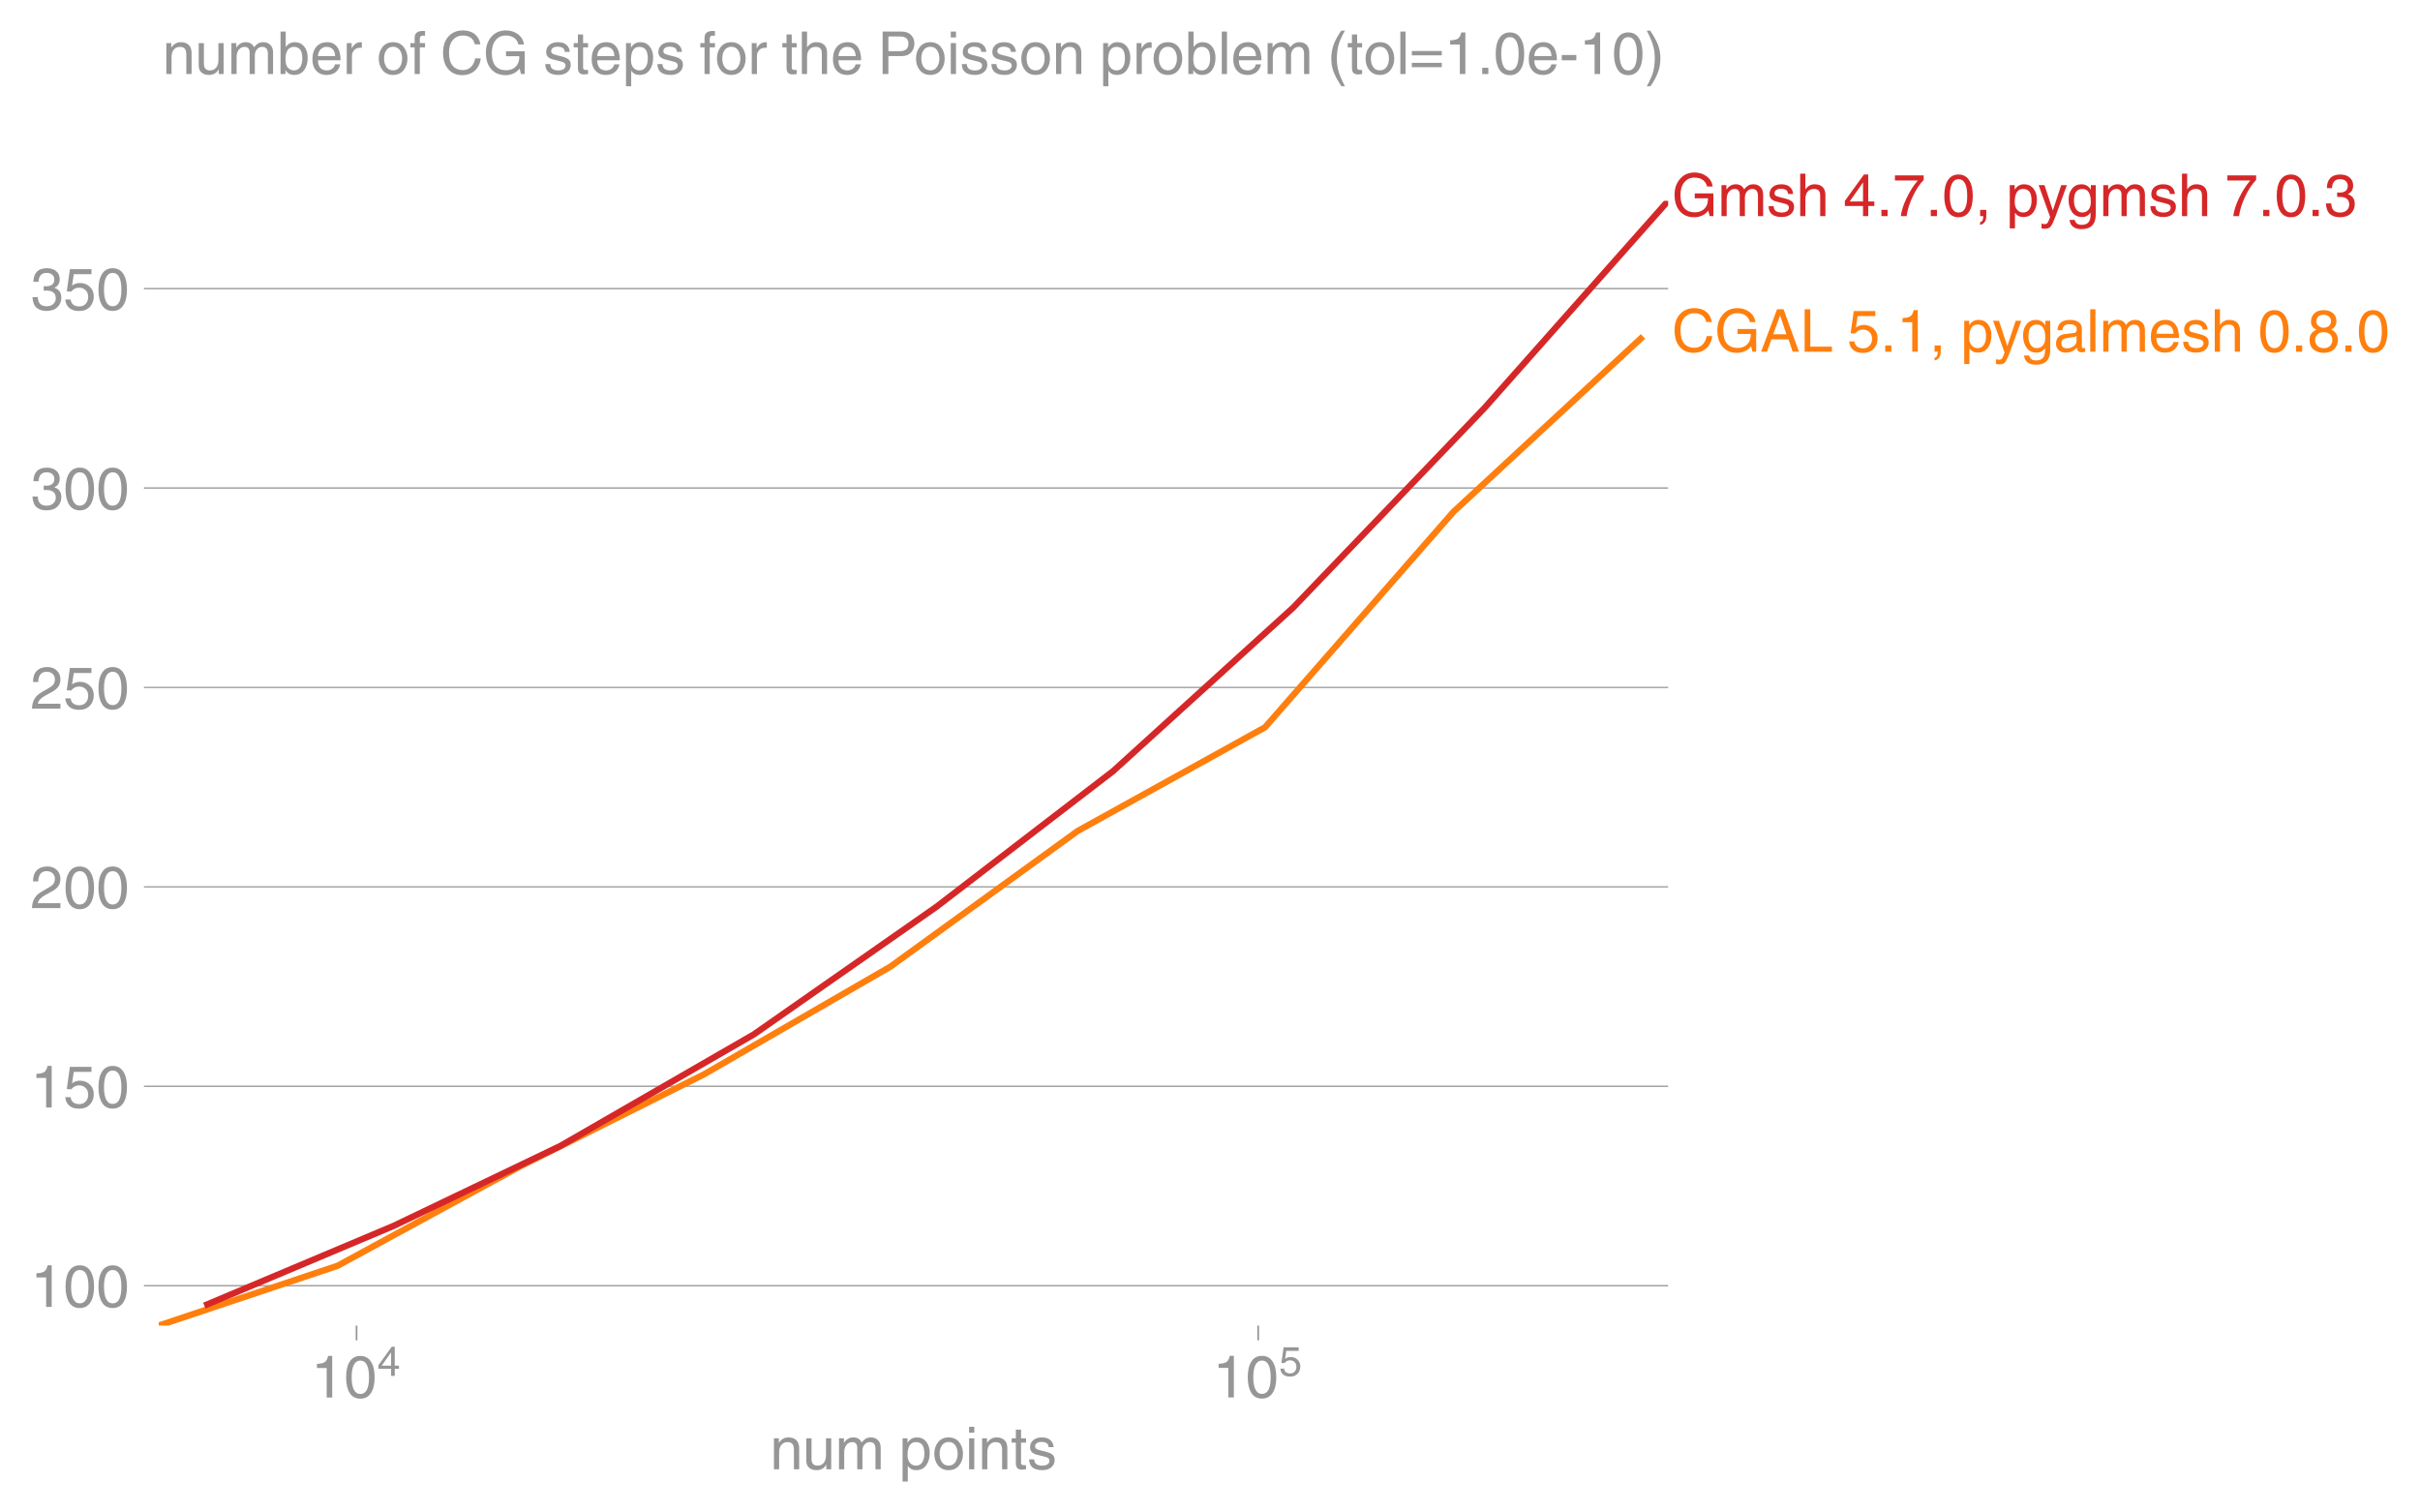
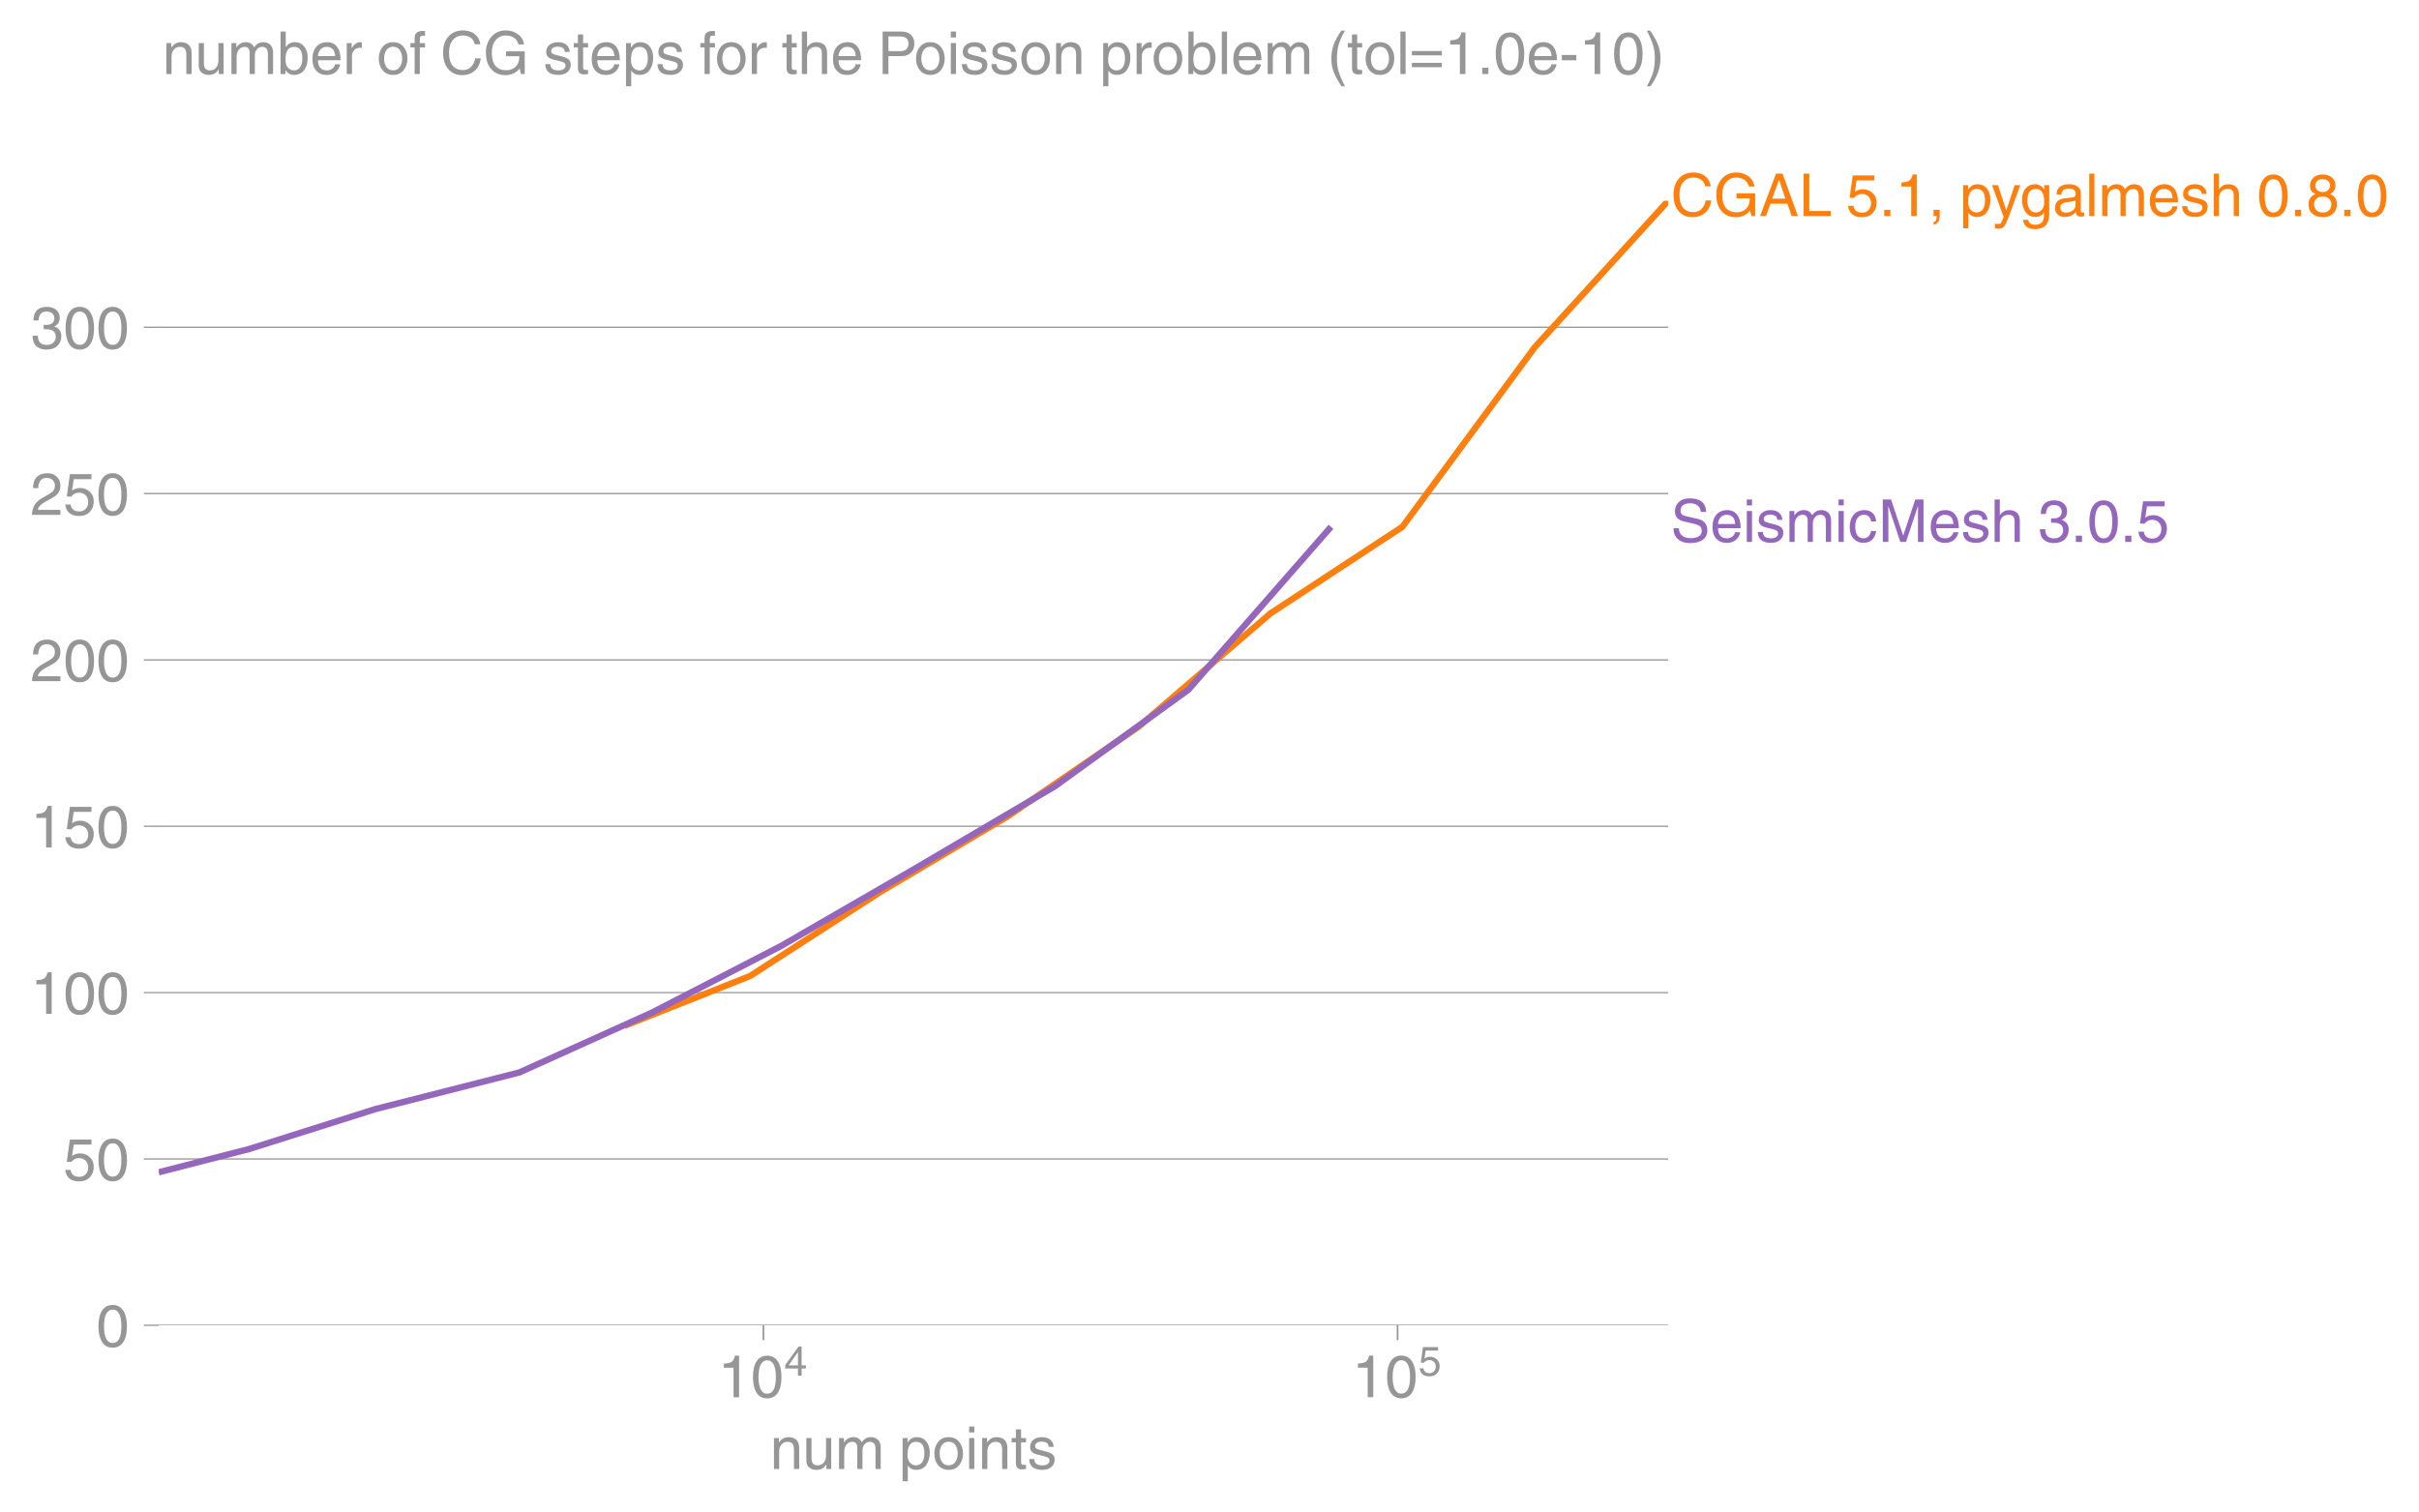
- <svg xmlns="http://www.w3.org/2000/svg" xmlns:xlink="http://www.w3.org/1999/xlink" height="476.965" viewBox="0 0 572.561 357.724" width="763.415">
+ <svg xmlns="http://www.w3.org/2000/svg" xmlns:xlink="http://www.w3.org/1999/xlink" height="476.965" viewBox="0 0 572.304 357.724" width="763.073">
  <defs>
    <style>*{stroke-linecap:butt;stroke-linejoin:round}</style>
  </defs>
  <g id="figure_1">
-     <path d="M0 357.724h572.561V0H0z" fill="none" id="patch_1" />
+     <path d="M0 357.724h572.304V0H0z" fill="none" id="patch_1" />
    <g id="axes_1">
      <path d="M37.556 313.628h357.12V47.516H37.556z" fill="none" id="patch_2" />
      <g id="matplotlib.axis_1">
        <g id="xtick_1">
          <g id="line2d_1">
            <defs>
-               <path d="M0 0v3.5" id="m974571ace3" stroke="#969696" stroke-width=".4" />
-             </defs>
-             <use x="84.359" xlink:href="#m974571ace3" y="313.628" fill="#969696" stroke="#969696" stroke-width=".4" />
-           </g>
-           <g transform="matrix(.14 0 0 -.14 73.579 330.678)" fill="#969696" id="text_1">
+               <path d="M0 0v3.5" id="m102aec0346" stroke="#969696" stroke-width=".4" />
+             </defs>
+             <use x="180.613" xlink:href="#m102aec0346" y="313.628" fill="#969696" stroke="#969696" stroke-width=".4" />
+           </g>
+           <g transform="matrix(.14 0 0 -.14 169.833 330.678)" fill="#969696" id="text_1">
            <defs>
              <path d="M35.89 0h-9.374v49.906H10.109v6.985q8.594.28 12.782 2.75Q27.094 62.109 29 70.313h6.89z" id="HelveticaWorld-Regular-49" />
              <path d="M42.484 34.188q0 14.109-3.734 21.156-3.734 7.062-10.969 7.062-7.078 0-10.89-7.062-3.797-7.047-3.797-21.157 0-13.671 3.75-20.937Q20.609 6 27.78 6q7.235 0 10.969 7 3.734 7.016 3.734 21.188zm9.422 0q0-17.297-6.25-26.704-6.25-9.39-17.875-9.39-12.062 0-18.062 9.734-6 9.75-6 26.36 0 17.03 6.14 26.578 6.157 9.547 17.922 9.547 11.625 0 17.875-9.5t6.25-26.626z" id="HelveticaWorld-Regular-48" />
              <path d="M10.594 24.703h22.61v31.89h-.188zM42 17.093V0h-8.797v17.094H2.484v8.593L34.72 70.314H42v-45.61h10.297v-7.61z" id="HelveticaWorld-Regular-52" />
            </defs>
            <use transform="translate(0 .173)" xlink:href="#HelveticaWorld-Regular-49" />
            <use transform="translate(55.615 .173)" xlink:href="#HelveticaWorld-Regular-48" />
            <use transform="matrix(.7 0 0 .7 112.146 36.781)" xlink:href="#HelveticaWorld-Regular-52" />
          </g>
        </g>
        <g id="xtick_2">
-           <use x="297.684" xlink:href="#m974571ace3" y="313.628" fill="#969696" stroke="#969696" stroke-width=".4" id="line2d_2" />
-           <g transform="matrix(.14 0 0 -.14 286.904 330.678)" fill="#969696" id="text_2">
+           <use x="330.645" xlink:href="#m102aec0346" y="313.628" fill="#969696" stroke="#969696" stroke-width=".4" id="line2d_2" />
+           <g transform="matrix(.14 0 0 -.14 319.865 330.678)" fill="#969696" id="text_2">
            <defs>
              <path d="M14.703 40.922q5.813 4.39 13.625 4.39 9.469 0 16.281-6.296 6.813-6.297 6.813-16.22 0-10.78-6.578-17.796-6.563-7-18.422-7-10.313 0-16.266 5.047Q4.203 8.109 3.22 17.39h9.094q.671-5.672 4.437-8.672 3.766-3 10.453-3 6.485 0 10.64 4.484Q42 14.703 42 21.688q0 7.125-4.36 11.421-4.343 4.297-11.218 4.297-7.813 0-13.047-6.687l-7.563.39 5.266 37.594h36.438v-8.5H17.672z" id="HelveticaWorld-Regular-53" />
            </defs>
            <use transform="translate(0 .3)" xlink:href="#HelveticaWorld-Regular-49" />
            <use transform="translate(55.615 .3)" xlink:href="#HelveticaWorld-Regular-48" />
            <use transform="matrix(.7 0 0 .7 112.146 36.908)" xlink:href="#HelveticaWorld-Regular-53" />
          </g>
        </g>
        <g transform="matrix(.14 0 0 -.14 182.189 347.625)" fill="#969696" id="text_3">
          <defs>
            <path d="M49.219 0h-8.844v32.172q0 7.422-2.594 10.578-2.578 3.156-8.578 3.156-5.906 0-9.875-4.5-3.953-4.484-3.953-12.89V0H6.594v52.297h8.297v-7.375h.203q6.203 8.89 15.812 8.89 8.89 0 13.594-4.718 4.719-4.703 4.719-13.5z" id="HelveticaWorld-Regular-110" />
            <path d="M6.11 52.297h8.78V17.578q0-5.765 2.61-8.625Q20.125 6.11 25 6.11q6.781 0 10.594 4.797 3.812 4.813 3.812 12.578v28.813h8.782V0H39.89v7.625l-.188.188q-4.984-9.329-16.61-9.329-7.515 0-12.25 4.094Q6.11 6.688 6.11 14.703z" id="HelveticaWorld-Regular-117" />
            <path d="M6.594 52.297h8.297v-7.375h.203q5.906 8.89 15.812 8.89 9.813 0 13.922-8.5 3.75 4.594 7.266 6.547 3.515 1.953 8.703 1.953 6.781 0 11.484-4.453Q77 44.922 77 36.187V0h-8.781v33.797q0 6.094-2.297 9.094-2.297 3.015-7.422 3.015-5.172 0-8.75-4.203-3.563-4.203-3.563-9.812V0h-8.78v36.188q0 4.53-2.11 7.124-2.094 2.594-6.094 2.594-6.297 0-10.062-4.687-3.766-4.688-3.766-12.703V0H6.594z" id="HelveticaWorld-Regular-109" />
            <path d="M14.984 23.688q0-8.407 4.094-13 4.11-4.579 10.219-4.579 6.687 0 10.39 5.438 3.72 5.453 3.72 14.765 0 10.22-3.563 14.907-3.563 4.687-10.735 4.687-6.984 0-10.562-5.5-3.563-5.5-3.563-16.718zm-8.39 28.609h8.297v-7.375h.203q5.61 8.89 15.625 8.89 10.11 0 15.937-7.359 5.828-7.344 5.828-18.766 0-12.796-5.953-21Q40.578-1.515 29.5-1.515q-9.094 0-13.922 7.032h-.203v-26.22H6.594z" id="HelveticaWorld-Regular-112" />
            <path d="M12.703 26.219q0-8.735 3.953-14.375 3.953-5.64 11.219-5.64 7.531 0 11.438 5.905 3.906 5.907 3.906 14.11 0 8.297-3.907 14.078-3.906 5.797-11.437 5.797-6.969 0-11.078-5.453-4.094-5.438-4.094-14.422zm-8.984 0q0 11.672 6.484 19.625 6.5 7.968 17.672 7.968 11.438 0 17.875-8.062 6.453-8.047 6.453-19.531 0-11.516-6.406-19.625-6.39-8.11-17.922-8.11-11.078 0-17.625 7.86-6.531 7.86-6.531 19.875z" id="HelveticaWorld-Regular-111" />
            <path d="M6.594 61.813v9.968h8.781v-9.969zM15.375 0H6.594v52.297h8.781z" id="HelveticaWorld-Regular-105" />
            <path d="M17.188 45.016V10.984q0-2 1.093-3.046 1.11-1.047 3.938-1.047h3.375V0Q20.797-.688 19-.688q-5.516 0-8.063 2.641-2.53 2.64-2.53 8.547v34.516H1.311v7.28h7.094v14.595h8.781V52.297h8.407v-7.281z" id="HelveticaWorld-Regular-116" />
            <path d="M36.078 37.406q-.187 4.688-3.344 6.735-3.14 2.047-9.047 2.047-4.296 0-7.359-1.907-3.047-1.89-3.047-5.468 0-2.829 1.797-4.172 1.813-1.344 7.828-2.86l8.688-2.187q7.906-2 11.297-5.11 3.406-3.093 3.406-8.656 0-7.719-5.64-12.531-5.641-4.813-15.063-4.813-11 0-16.64 4.563-5.626 4.578-5.735 13.75h8.5q.203-5.422 3.594-8.063 3.39-2.625 10.171-2.625 5.516 0 8.766 2.188 3.25 2.203 3.25 6.11 0 2.78-2.11 4.437-2.093 1.672-8.296 3.078l-10.203 2.5q-6.203 1.562-9.157 4.656-2.953 3.094-2.953 8.031 0 7.72 5.516 12.203 5.531 4.5 14.406 4.5 9.485 0 14.531-4.624 5.047-4.61 5.344-11.782z" id="HelveticaWorld-Regular-115" />
          </defs>
          <use xlink:href="#HelveticaWorld-Regular-110" />
          <use x="55.176" xlink:href="#HelveticaWorld-Regular-117" />
          <use x="109.961" xlink:href="#HelveticaWorld-Regular-109" />
          <use x="192.969" xlink:href="#HelveticaWorld-Regular-32" />
          <use x="217.383" xlink:href="#HelveticaWorld-Regular-112" />
          <use x="273.877" xlink:href="#HelveticaWorld-Regular-111" />
          <use x="329.785" xlink:href="#HelveticaWorld-Regular-105" />
          <use x="351.807" xlink:href="#HelveticaWorld-Regular-110" />
          <use x="406.982" xlink:href="#HelveticaWorld-Regular-116" />
          <use x="434.668" xlink:href="#HelveticaWorld-Regular-115" />
        </g>
      </g>
      <g id="matplotlib.axis_2">
        <g id="ytick_1">
-           <path clip-path="url(#p623b6dd07e)" d="M37.556 304.192h357.12" fill="none" stroke="#969696" stroke-linecap="square" stroke-width=".3" id="line2d_3" />
+           <path clip-path="url(#pb689a556af)" d="M37.556 313.628h357.12" fill="none" stroke="#969696" stroke-linecap="square" stroke-width=".3" id="line2d_3" />
          <g id="line2d_4">
            <defs>
-               <path d="M0 0h-3.5" id="m7db31a90c6" stroke="#969696" stroke-width=".3" />
-             </defs>
-             <use x="37.556" xlink:href="#m7db31a90c6" y="304.192" fill="#969696" stroke="#969696" stroke-width=".3" />
-           </g>
-           <g transform="matrix(.14 0 0 -.14 7.2 309.216)" fill="#969696" id="text_4">
+               <path d="M0 0h-3.5" id="mfa3cf36400" stroke="#969696" stroke-width=".3" />
+             </defs>
+             <use x="37.556" xlink:href="#mfa3cf36400" y="313.628" fill="#969696" stroke="#969696" stroke-width=".3" />
+           </g>
+           <use xlink:href="#HelveticaWorld-Regular-48" transform="matrix(.14 0 0 -.14 22.77 318.653)" fill="#969696" id="text_4" />
+         </g>
+         <g id="ytick_2">
+           <path clip-path="url(#pb689a556af)" d="M37.556 274.263h357.12" fill="none" stroke="#969696" stroke-linecap="square" stroke-width=".3" id="line2d_5" />
+           <use x="37.556" xlink:href="#mfa3cf36400" y="274.263" fill="#969696" stroke="#969696" stroke-width=".3" id="line2d_6" />
+           <g transform="matrix(.14 0 0 -.14 14.985 279.287)" fill="#969696" id="text_5">
+             <use xlink:href="#HelveticaWorld-Regular-53" />
+             <use x="55.615" xlink:href="#HelveticaWorld-Regular-48" />
+           </g>
+         </g>
+         <g id="ytick_3">
+           <path clip-path="url(#pb689a556af)" d="M37.556 234.897h357.12" fill="none" stroke="#969696" stroke-linecap="square" stroke-width=".3" id="line2d_7" />
+           <use x="37.556" xlink:href="#mfa3cf36400" y="234.897" fill="#969696" stroke="#969696" stroke-width=".3" id="line2d_8" />
+           <g transform="matrix(.14 0 0 -.14 7.2 239.922)" fill="#969696" id="text_6">
            <use xlink:href="#HelveticaWorld-Regular-49" />
            <use x="55.615" xlink:href="#HelveticaWorld-Regular-48" />
            <use x="111.23" xlink:href="#HelveticaWorld-Regular-48" />
          </g>
        </g>
-         <g id="ytick_2">
-           <path clip-path="url(#p623b6dd07e)" d="M37.556 257.009h357.12" fill="none" stroke="#969696" stroke-linecap="square" stroke-width=".3" id="line2d_5" />
-           <use x="37.556" xlink:href="#m7db31a90c6" y="257.009" fill="#969696" stroke="#969696" stroke-width=".3" id="line2d_6" />
-           <g transform="matrix(.14 0 0 -.14 7.2 262.033)" fill="#969696" id="text_5">
+         <g id="ytick_4">
+           <path clip-path="url(#pb689a556af)" d="M37.556 195.531h357.12" fill="none" stroke="#969696" stroke-linecap="square" stroke-width=".3" id="line2d_9" />
+           <use x="37.556" xlink:href="#mfa3cf36400" y="195.531" fill="#969696" stroke="#969696" stroke-width=".3" id="line2d_10" />
+           <g transform="matrix(.14 0 0 -.14 7.2 200.556)" fill="#969696" id="text_7">
            <use xlink:href="#HelveticaWorld-Regular-49" />
            <use x="55.615" xlink:href="#HelveticaWorld-Regular-53" />
            <use x="111.23" xlink:href="#HelveticaWorld-Regular-48" />
          </g>
        </g>
-         <g id="ytick_3">
-           <path clip-path="url(#p623b6dd07e)" d="M37.556 209.826h357.12" fill="none" stroke="#969696" stroke-linecap="square" stroke-width=".3" id="line2d_7" />
-           <use x="37.556" xlink:href="#m7db31a90c6" y="209.826" fill="#969696" stroke="#969696" stroke-width=".3" id="line2d_8" />
-           <g transform="matrix(.14 0 0 -.14 7.2 214.85)" fill="#969696" id="text_6">
+         <g id="ytick_5">
+           <path clip-path="url(#pb689a556af)" d="M37.556 156.166h357.12" fill="none" stroke="#969696" stroke-linecap="square" stroke-width=".3" id="line2d_11" />
+           <use x="37.556" xlink:href="#mfa3cf36400" y="156.166" fill="#969696" stroke="#969696" stroke-width=".3" id="line2d_12" />
+           <g transform="matrix(.14 0 0 -.14 7.2 161.19)" fill="#969696" id="text_8">
            <defs>
              <path d="M4.39 45.125q0 12.39 6.391 18.781 6.406 6.407 17.938 6.407 9.656 0 15.812-5.86 6.157-5.86 6.157-15.14 0-7.22-3.547-12.188-3.532-4.953-10.422-8.703l-12.11-6.64Q13.922 15.921 12.5 8.296h38.188V0H2.593q.39 9.906 4.297 16.5 3.906 6.594 12.203 11.375l12.593 7.328q5.032 2.89 7.329 5.984 2.297 3.094 2.297 8.516 0 5.375-3.766 9.031-3.75 3.672-10.156 3.672-7.078 0-10.594-4.672-3.516-4.656-3.61-12.609z" id="HelveticaWorld-Regular-50" />
            </defs>
            <use xlink:href="#HelveticaWorld-Regular-50" />
            <use x="55.615" xlink:href="#HelveticaWorld-Regular-48" />
            <use x="111.23" xlink:href="#HelveticaWorld-Regular-48" />
          </g>
        </g>
-         <g id="ytick_4">
-           <path clip-path="url(#p623b6dd07e)" d="M37.556 162.643h357.12" fill="none" stroke="#969696" stroke-linecap="square" stroke-width=".3" id="line2d_9" />
-           <use x="37.556" xlink:href="#m7db31a90c6" y="162.643" fill="#969696" stroke="#969696" stroke-width=".3" id="line2d_10" />
-           <g transform="matrix(.14 0 0 -.14 7.2 167.667)" fill="#969696" id="text_7">
+         <g id="ytick_6">
+           <path clip-path="url(#pb689a556af)" d="M37.556 116.8h357.12" fill="none" stroke="#969696" stroke-linecap="square" stroke-width=".3" id="line2d_13" />
+           <use x="37.556" xlink:href="#mfa3cf36400" y="116.8" fill="#969696" stroke="#969696" stroke-width=".3" id="line2d_14" />
+           <g transform="matrix(.14 0 0 -.14 7.2 121.825)" fill="#969696" id="text_9">
            <use xlink:href="#HelveticaWorld-Regular-50" />
            <use x="55.615" xlink:href="#HelveticaWorld-Regular-53" />
            <use x="111.23" xlink:href="#HelveticaWorld-Regular-48" />
          </g>
        </g>
-         <g id="ytick_5">
-           <path clip-path="url(#p623b6dd07e)" d="M37.556 115.46h357.12" fill="none" stroke="#969696" stroke-linecap="square" stroke-width=".3" id="line2d_11" />
-           <use x="37.556" xlink:href="#m7db31a90c6" y="115.46" fill="#969696" stroke="#969696" stroke-width=".3" id="line2d_12" />
-           <g transform="matrix(.14 0 0 -.14 7.2 120.484)" fill="#969696" id="text_8">
+         <g id="ytick_7">
+           <path clip-path="url(#pb689a556af)" d="M37.556 77.434h357.12" fill="none" stroke="#969696" stroke-linecap="square" stroke-width=".3" id="line2d_15" />
+           <use x="37.556" xlink:href="#mfa3cf36400" y="77.434" fill="#969696" stroke="#969696" stroke-width=".3" id="line2d_16" />
+           <g transform="matrix(.14 0 0 -.14 7.2 82.459)" fill="#969696" id="text_10">
            <defs>
              <path d="M22.406 39.984q2.203-.187 4.594-.187 6.203 0 9.781 2.86 3.594 2.859 3.594 8.656 0 4.687-3.344 7.89-3.343 3.203-9.64 3.203-6.985 0-10.235-4.11-3.234-4.093-3.437-10.983h-8.64q0 10.984 5.765 16.984 5.765 6.016 16.937 6.016 9.922 0 15.828-5.11 5.907-5.094 5.907-13.39 0-10.704-9.032-14.5v-.204q11.72-4 11.72-16.406 0-9.906-6.595-16.265-6.593-6.344-18.703-6.344-9.906 0-16.312 5.203Q4.204 8.5 3.422 21.484H12.5q.203-8.109 4-11.797Q20.313 6 27.484 6q6.938 0 11.141 3.86 4.203 3.859 4.203 9.718 0 6.406-4.016 9.672-4 3.266-12.39 3.266-2 0-4.016-.094z" id="HelveticaWorld-Regular-51" />
            </defs>
            <use xlink:href="#HelveticaWorld-Regular-51" />
            <use x="55.615" xlink:href="#HelveticaWorld-Regular-48" />
            <use x="111.23" xlink:href="#HelveticaWorld-Regular-48" />
          </g>
        </g>
-         <g id="ytick_6">
-           <path clip-path="url(#p623b6dd07e)" d="M37.556 68.277h357.12" fill="none" stroke="#969696" stroke-linecap="square" stroke-width=".3" id="line2d_13" />
-           <use x="37.556" xlink:href="#m7db31a90c6" y="68.277" fill="#969696" stroke="#969696" stroke-width=".3" id="line2d_14" />
-           <g transform="matrix(.14 0 0 -.14 7.2 73.301)" fill="#969696" id="text_9">
-             <use xlink:href="#HelveticaWorld-Regular-51" />
-             <use x="55.615" xlink:href="#HelveticaWorld-Regular-53" />
-             <use x="111.23" xlink:href="#HelveticaWorld-Regular-48" />
-           </g>
-         </g>
-       </g>
-       <path clip-path="url(#p623b6dd07e)" d="M37.556 313.628l42.333-14.155 43.335-23.591 43.356-21.704 44.1-25.48 44.284-32.084L299.3 172.08l44.557-50.957 44.87-41.521" fill="none" stroke="#ff7f0e" stroke-linecap="square" stroke-width="1.5" id="line2d_15" />
-       <path clip-path="url(#p623b6dd07e)" d="M48.342 308.91l44.796-18.873 39.384-18.873 45.827-26.423 43.214-30.197 41.776-32.084 42.605-38.69 45.222-47.183 43.51-49.07" fill="none" stroke="#d62728" stroke-linecap="square" stroke-width="1.5" id="line2d_16" />
-       <g transform="matrix(.14 0 0 -.14 395.578 83.218)" fill="#ff7f0e" id="text_10">
+       </g>
+       <path clip-path="url(#pb689a556af)" d="M147.696 242.77l29.773-11.81 30.477-19.683 30.493-18.108 31.016-21.257 31.144-26.769 31.182-20.47 31.337-42.515 31.558-34.642" fill="none" stroke="#ff7f0e" stroke-linecap="square" stroke-width="1.5" id="line2d_17" />
+       <path clip-path="url(#pb689a556af)" d="M37.556 277.412l21.412-5.511 29.867-9.448 34.031-8.66 31.389-14.172 30.51-15.747 31.328-18.108 33.46-19.683 31.567-22.832 33.774-38.578" fill="none" stroke="#9467bd" stroke-linecap="square" stroke-width="1.5" id="line2d_18" />
+       <g transform="matrix(.14 0 0 -.14 395.322 51.133)" fill="#ff7f0e" id="text_11">
        <defs>
          <path d="M58.016 50.203q-1.625 7.313-6.782 11.094-5.14 3.797-13.343 3.797-10.594 0-17.047-7.703-6.438-7.688-6.438-20.766 0-15.14 6.094-22.547 6.11-7.39 17.688-7.39 7.609 0 13.093 5.046 5.5 5.063 7.407 14.688h9.421Q66.22 12.594 57.625 5.344t-20.906-7.25q-14.703 0-23.516 10.11Q4.391 18.311 4.391 36.28q0 17.328 9.203 27.36 9.203 10.047 24.297 10.047 12.5 0 20.265-6.454 7.766-6.437 9.235-17.03z" id="HelveticaWorld-Regular-67" />
          <path d="M38.484 38.375h31.532V0h-6.297l-2.344 9.281Q56.781 3.421 50.578.75q-6.187-2.656-12.875-2.656-10.797 0-18.047 4.703-7.25 4.719-11.265 13.015-4 8.313-4 20.72 0 15.468 9.203 26.312 9.203 10.843 24.781 10.843 11.625 0 20.313-6.5Q67.39 60.688 68.796 50h-9.375q-1.703 7.078-7.219 11.078-5.516 4.016-14.312 4.016-10.594 0-17.047-7.985-6.438-7.984-6.438-21.125 0-15.28 6.39-22.437Q27.204 6.39 38.282 6.39q7.235 0 12.235 2.859 5 2.86 7.687 7.766 2.688 4.906 2.688 13.062H38.484z" id="HelveticaWorld-Regular-71" />
          <path d="M44 29.5L33.406 61.078h-.203L21.687 29.5zm-25.297-8.594L11.188 0h-9.97l27 71.781h10.985L65.187 0H54.594l-7.078 20.906z" id="HelveticaWorld-Regular-65" />
          <path d="M17.672 8.594h36.531V0H8.11v71.781h9.563z" id="HelveticaWorld-Regular-76" />
          <path d="M19.094 0H8.687v10.594h10.407z" id="HelveticaWorld-Regular-46" />
          <path d="M8.688 10.594h10.406V.78q0-7.422-3.078-11.172-3.078-3.765-7.328-4.312v4.594Q14.015-9.422 14.015 0H8.687z" id="HelveticaWorld-Regular-44" />
          <path d="M39.016 52.297h9.562L29.891.984q-.5-1.375-.985-2.593-4.25-11.329-7.328-15.547-3.078-4.235-9.953-4.235-3.61 0-5.906.782v8.015q2.484-.89 5.468-.89 3.22 0 4.704 2.03 1.5 2.032 4.421 9.938L.875 52.297h9.922L24.812 9.719H25z" id="HelveticaWorld-Regular-121" />
          <path d="M12.984 26.313q0-9.61 3.813-14.907Q20.609 6.11 27.094 6.11q6.312 0 10.312 4.579 4 4.593 4 13 0 11.03-3.5 16.625-3.484 5.593-10.61 5.593-7.171 0-10.75-4.765-3.562-4.766-3.562-14.828zM49.812 2.983q0-12.609-6.062-18.797-6.047-6.203-18.266-6.203-8.78 0-13.984 4.047Q6.297-13.922 5.516-6.39h8.796q.672-3.812 3.532-6.062 2.86-2.25 8.281-2.25 7.375 0 11.125 3.969 3.766 3.953 3.766 12.828v3.719h-.188q-4.937-7.329-13.922-7.329-11.187 0-17.093 8.25-5.907 8.25-5.907 20.953 0 11.625 5.953 18.875 5.97 7.25 15.829 7.25 9.906 0 15.625-8.89h.187v7.375h8.313z" id="HelveticaWorld-Regular-103" />
          <path d="M38.375 26.703q-.969-1.015-3.828-1.656-2.86-.625-10.672-1.656-5.766-.688-8.469-2.844-2.703-2.14-2.703-5.656 0-4.297 2.281-6.688 2.297-2.39 7.329-2.39 6.296 0 11.171 3.578 4.891 3.593 4.891 8.718zM6.203 36.375q.297 8.844 5.734 13.14 5.454 4.297 15.844 4.297 8.297 0 13.907-3.765 5.624-3.75 5.624-10.844V9.078Q47.313 6 50.094 6q1.125 0 2.89.39V0Q50.594-.984 48-.984q-4.5 0-6.703 1.921-2.188 1.938-2.281 6.047-7.516-8.5-18.891-8.5-7.422 0-11.922 4.204Q3.72 6.89 3.72 13.624q0 6.89 3.906 11.125Q11.531 29 19 29.89l15.516 1.891q4.203.64 4.203 6.203 0 4.11-3.047 6.297-3.047 2.203-9.25 2.203-5.516 0-8.485-2.437-2.953-2.438-3.53-7.672z" id="HelveticaWorld-Regular-97" />
          <path d="M15.375 0H6.594v71.781h8.781z" id="HelveticaWorld-Regular-108" />
          <path d="M42.484 30.328q-.687 8.485-4.5 12.031-3.797 3.547-10.109 3.547-6.39 0-10.328-4.5-3.922-4.484-4.172-11.078zm8.391-13.922q-1.453-8.11-7.953-13.422-5.719-4.5-15.047-4.593-10.984.093-17.438 7.203Q4 12.704 4 24.704q0 13.78 6.64 21.437 6.641 7.672 18.47 7.672 10.593 0 16.546-7.922 5.953-7.907 5.953-22.594H13.375q0-8.203 3.813-12.703Q21 6.109 28.608 6.109q5.375 0 9.235 3.235 3.86 3.25 4.25 7.062z" id="HelveticaWorld-Regular-101" />
          <path d="M49.219 0h-8.844v34.188q0 6.296-2.438 9-2.437 2.718-7.953 2.718-6.797 0-10.703-4.406-3.906-4.39-3.906-12.984V0H6.594v71.781h8.781V45.312h.203q6 8.5 15.328 8.5 8.594 0 13.453-4.5 4.86-4.484 4.86-13.718z" id="HelveticaWorld-Regular-104" />
          <path d="M27.594 40.578q5.422 0 8.953 3.094 3.547 3.11 3.547 8.234 0 4.594-3.407 7.547-3.39 2.953-9.687 2.953-5.61 0-8.672-3.11-3.047-3.093-3.047-7.874 0-5.125 3.813-7.984 3.812-2.86 8.5-2.86zm.093-7.562q-6.78 0-10.64-3.766-3.86-3.766-3.86-9.234 0-6.297 3.907-10.157Q21 6 28.219 6q6.406 0 10.234 3.86 3.828 3.859 3.828 10.265 0 5.469-3.828 9.172-3.828 3.719-10.766 3.719zM49.22 52.203q0-10.594-9.032-14.797 6.204-2.781 8.86-7.36 2.656-4.562 2.656-9.733 0-10.016-6.453-16.125-6.438-6.094-17.375-6.094-9.563 0-16.813 5.25-7.25 5.25-7.25 17.062 0 11.922 11.907 16.907-9.516 3.796-9.516 13.671 0 8.297 5.64 13.813 5.641 5.516 15.641 5.516 10.016 0 15.875-5.204 5.86-5.203 5.86-12.906z" id="HelveticaWorld-Regular-56" />
        </defs>
        <use xlink:href="#HelveticaWorld-Regular-67" />
        <use x="72.314" xlink:href="#HelveticaWorld-Regular-71" />
        <use x="149.414" xlink:href="#HelveticaWorld-Regular-65" />
        <use x="216.113" xlink:href="#HelveticaWorld-Regular-76" />
        <use x="271.729" xlink:href="#HelveticaWorld-Regular-32" />
        <use x="296.143" xlink:href="#HelveticaWorld-Regular-53" />
        <use x="351.758" xlink:href="#HelveticaWorld-Regular-46" />
        <use x="379.541" xlink:href="#HelveticaWorld-Regular-49" />
        <use x="435.156" xlink:href="#HelveticaWorld-Regular-44" />
        <use x="462.939" xlink:href="#HelveticaWorld-Regular-32" />
        <use x="487.354" xlink:href="#HelveticaWorld-Regular-112" />
        <use x="541.848" xlink:href="#HelveticaWorld-Regular-121" />
        <use x="589.457" xlink:href="#HelveticaWorld-Regular-103" />
        <use x="645.365" xlink:href="#HelveticaWorld-Regular-97" />
        <use x="700.297" xlink:href="#HelveticaWorld-Regular-108" />
        <use x="722.318" xlink:href="#HelveticaWorld-Regular-109" />
        <use x="805.326" xlink:href="#HelveticaWorld-Regular-101" />
        <use x="860.746" xlink:href="#HelveticaWorld-Regular-115" />
        <use x="910.746" xlink:href="#HelveticaWorld-Regular-104" />
        <use x="965.922" xlink:href="#HelveticaWorld-Regular-32" />
        <use x="990.336" xlink:href="#HelveticaWorld-Regular-48" />
        <use x="1045.951" xlink:href="#HelveticaWorld-Regular-46" />
        <use x="1073.734" xlink:href="#HelveticaWorld-Regular-56" />
        <use x="1129.35" xlink:href="#HelveticaWorld-Regular-46" />
        <use x="1157.133" xlink:href="#HelveticaWorld-Regular-48" />
      </g>
-       <g transform="matrix(.14 0 0 -.14 395.578 51.133)" fill="#d62728" id="text_11">
+       <g transform="matrix(.14 0 0 -.14 395.322 128.248)" fill="#9467bd" id="text_12">
        <defs>
-           <path d="M3.719 68.797h48.578v-7.719Q42.28 50.875 33.984 33.484 25.687 16.11 23.391 0h-9.672q1.469 13.281 9.719 30.531 8.25 17.266 18.953 29.672H3.719z" id="HelveticaWorld-Regular-55" />
+           <path d="M50.39 50.781q-.296 6.844-5.109 10.719-4.797 3.875-12.656 3.875-7.922 0-12.172-3.25-4.234-3.234-4.234-9.344 0-3.265 1.843-5.61 1.86-2.343 6.641-3.468l20.516-4.687q8.297-1.813 12.297-6.875 4.015-5.047 4.015-12.313 0-10.64-7.812-16.187-7.813-5.547-20.313-5.547-9.531 0-15.031 2.437-5.484 2.453-9.734 7.766-4.25 5.328-4.25 14.89h9.093q0-8 5.313-12.406 5.328-4.39 14.5-4.39 8.89 0 13.844 3.156 4.953 3.156 4.953 8.953 0 5.281-2.953 7.89Q46.188 29 37.594 31l-15.469 3.625q-7.719 1.75-11.531 6.125Q6.78 45.125 6.78 51.516q0 9.672 6.516 15.922 6.531 6.25 18.203 6.25 13.172 0 20.328-5.5 7.156-5.485 7.688-17.407z" id="HelveticaWorld-Regular-83" />
+           <path d="M39.594 34.719q-1.89 11.187-12.39 11.187-6.5 0-10.454-5.203-3.953-5.203-3.953-14.484 0-10.11 3.656-15.11 3.672-5 10.64-5 4.688 0 8.11 3.438 3.422 3.437 4.39 8.953h8.5q-1.312-9.703-6.859-14.86-5.547-5.156-14.328-5.156-10.297 0-16.89 7.047-6.594 7.063-6.594 19.172 0 13.281 6.594 21.188 6.593 7.922 18.5 7.922 8.687 0 13.843-5.204 5.157-5.203 5.735-13.89z" id="HelveticaWorld-Regular-99" />
+           <path d="M67.484 0v42.39q0 .829.094 8.126t.094 9.78h-.281L47.312 0h-9.609L17.578 60.203h-.297q0-3.61.094-10.297.11-6.687.11-7.515V0H8.108v71.781h13.86L42.39 11.078h.28l20.313 60.703h13.922V0z" id="HelveticaWorld-Regular-77" />
        </defs>
-         <use xlink:href="#HelveticaWorld-Regular-71" />
-         <use x="77.1" xlink:href="#HelveticaWorld-Regular-109" />
-         <use x="160.107" xlink:href="#HelveticaWorld-Regular-115" />
-         <use x="210.107" xlink:href="#HelveticaWorld-Regular-104" />
-         <use x="265.283" xlink:href="#HelveticaWorld-Regular-32" />
-         <use x="289.697" xlink:href="#HelveticaWorld-Regular-52" />
-         <use x="345.313" xlink:href="#HelveticaWorld-Regular-46" />
-         <use x="373.096" xlink:href="#HelveticaWorld-Regular-55" />
-         <use x="428.711" xlink:href="#HelveticaWorld-Regular-46" />
-         <use x="456.494" xlink:href="#HelveticaWorld-Regular-48" />
-         <use x="512.109" xlink:href="#HelveticaWorld-Regular-44" />
-         <use x="539.893" xlink:href="#HelveticaWorld-Regular-32" />
-         <use x="564.307" xlink:href="#HelveticaWorld-Regular-112" />
-         <use x="618.801" xlink:href="#HelveticaWorld-Regular-121" />
-         <use x="666.41" xlink:href="#HelveticaWorld-Regular-103" />
-         <use x="722.318" xlink:href="#HelveticaWorld-Regular-109" />
-         <use x="805.326" xlink:href="#HelveticaWorld-Regular-115" />
-         <use x="855.326" xlink:href="#HelveticaWorld-Regular-104" />
-         <use x="910.502" xlink:href="#HelveticaWorld-Regular-32" />
-         <use x="934.916" xlink:href="#HelveticaWorld-Regular-55" />
-         <use x="990.531" xlink:href="#HelveticaWorld-Regular-46" />
-         <use x="1018.314" xlink:href="#HelveticaWorld-Regular-48" />
-         <use x="1073.93" xlink:href="#HelveticaWorld-Regular-46" />
-         <use x="1101.713" xlink:href="#HelveticaWorld-Regular-51" />
-       </g>
-       <g transform="matrix(.14 0 0 -.14 38.434 17.516)" fill="#969696" id="text_12">
+         <use xlink:href="#HelveticaWorld-Regular-83" />
+         <use x="66.211" xlink:href="#HelveticaWorld-Regular-101" />
+         <use x="121.631" xlink:href="#HelveticaWorld-Regular-105" />
+         <use x="143.652" xlink:href="#HelveticaWorld-Regular-115" />
+         <use x="193.652" xlink:href="#HelveticaWorld-Regular-109" />
+         <use x="276.66" xlink:href="#HelveticaWorld-Regular-105" />
+         <use x="298.682" xlink:href="#HelveticaWorld-Regular-99" />
+         <use x="349.951" xlink:href="#HelveticaWorld-Regular-77" />
+         <use x="434.961" xlink:href="#HelveticaWorld-Regular-101" />
+         <use x="490.381" xlink:href="#HelveticaWorld-Regular-115" />
+         <use x="540.381" xlink:href="#HelveticaWorld-Regular-104" />
+         <use x="595.557" xlink:href="#HelveticaWorld-Regular-32" />
+         <use x="619.971" xlink:href="#HelveticaWorld-Regular-51" />
+         <use x="675.586" xlink:href="#HelveticaWorld-Regular-46" />
+         <use x="703.369" xlink:href="#HelveticaWorld-Regular-48" />
+         <use x="758.984" xlink:href="#HelveticaWorld-Regular-46" />
+         <use x="786.768" xlink:href="#HelveticaWorld-Regular-53" />
+       </g>
+       <g transform="matrix(.14 0 0 -.14 38.434 17.516)" fill="#969696" id="text_13">
        <defs>
          <path d="M43.406 26.313q0 10.5-3.718 15.046-3.704 4.547-10.579 4.547-6.984-.11-10.562-5.453Q14.984 35.11 14.984 25q0-10.297 4.297-14.594Q23.578 6.11 29.297 6.11q6.5 0 10.297 5.344 3.812 5.344 3.812 14.86zM6.594 0v71.781h8.781V45.703h.203q5.61 8.11 15.14 8.11 9.766 0 15.766-7.25t6-18.876q0-13.093-6.062-21.156Q40.375-1.516 29.5-1.516q-9.578 0-14.406 8.016h-.203V0z" id="HelveticaWorld-Regular-98" />
          <path d="M15.375 0H6.594v52.297h8.297v-8.688h.203q5.703 10.203 14.687 10.203 1.422 0 2.297-.296V44.39h-3.266q-5.906 0-9.671-4.016-3.766-4-3.766-9.953z" id="HelveticaWorld-Regular-114" />
          <path d="M17.188 45.016V0H8.405v45.016H1.22v7.28h7.187v8.985q0 5.907 3.578 8.703 3.594 2.813 10.032 2.813 2.203 0 3.968-.188v-7.906q-1.562.188-3.578.188-2.922 0-4.078-1.438-1.14-1.437-1.14-4.656v-6.5h8.796v-7.281z" id="HelveticaWorld-Regular-102" />
          <path d="M17.828 38.625H37.11q7.282 0 10.938 3.188 3.656 3.203 3.656 9.703 0 5.812-3.516 8.89-3.515 3.078-10.687 3.078H17.828zm0-38.625H8.11v71.781h32.266q9.625 0 15.484-5.594 5.86-5.593 5.86-14.578 0-9.328-5.672-15.312-5.656-5.969-15.672-5.969H17.828z" id="HelveticaWorld-Regular-80" />
          <path d="M29.781 73.297q-8.875-15.875-11.218-25.844-2.344-9.953-2.344-21.969 0-11.859 3.187-22.125Q22.61-6.89 29.891-20.703h-5.86Q15.72-8.593 11.25 2.187 6.781 12.985 6.781 26.125q0 12.36 4.047 23.563 4.063 11.203 12.86 23.609z" id="HelveticaWorld-Regular-40" />
          <path d="M54.594 31.578H4v7.328h50.594zm0-20H4v7.328h50.594z" id="HelveticaWorld-Regular-61" />
          <path d="M28.906 23.188H4.391v8.984h24.515z" id="HelveticaWorld-Regular-45" />
          <path d="M3.516-20.703q8.796 15.922 11.14 25.86Q17 15.093 17 27.093q0 11.922-3.156 22.172T3.422 73.296h5.765q8.391-12.109 12.86-22.905 4.469-10.797 4.469-23.875 0-12.407-4.063-23.61-4.047-11.203-12.828-23.61z" id="HelveticaWorld-Regular-41" />
        </defs>
        <use xlink:href="#HelveticaWorld-Regular-110" />
        <use x="55.176" xlink:href="#HelveticaWorld-Regular-117" />
        <use x="109.961" xlink:href="#HelveticaWorld-Regular-109" />
        <use x="192.969" xlink:href="#HelveticaWorld-Regular-98" />
        <use x="249.463" xlink:href="#HelveticaWorld-Regular-101" />
        <use x="304.883" xlink:href="#HelveticaWorld-Regular-114" />
        <use x="337.451" xlink:href="#HelveticaWorld-Regular-32" />
        <use x="361.865" xlink:href="#HelveticaWorld-Regular-111" />
        <use x="417.773" xlink:href="#HelveticaWorld-Regular-102" />
        <use x="445.459" xlink:href="#HelveticaWorld-Regular-32" />
        <use x="469.873" xlink:href="#HelveticaWorld-Regular-67" />
        <use x="542.188" xlink:href="#HelveticaWorld-Regular-71" />
        <use x="619.287" xlink:href="#HelveticaWorld-Regular-32" />
        <use x="643.701" xlink:href="#HelveticaWorld-Regular-115" />
        <use x="693.701" xlink:href="#HelveticaWorld-Regular-116" />
        <use x="721.387" xlink:href="#HelveticaWorld-Regular-101" />
        <use x="776.807" xlink:href="#HelveticaWorld-Regular-112" />
        <use x="833.301" xlink:href="#HelveticaWorld-Regular-115" />
        <use x="883.301" xlink:href="#HelveticaWorld-Regular-32" />
        <use x="907.715" xlink:href="#HelveticaWorld-Regular-102" />
        <use x="933.4" xlink:href="#HelveticaWorld-Regular-111" />
        <use x="989.309" xlink:href="#HelveticaWorld-Regular-114" />
        <use x="1021.877" xlink:href="#HelveticaWorld-Regular-32" />
        <use x="1046.291" xlink:href="#HelveticaWorld-Regular-116" />
        <use x="1073.977" xlink:href="#HelveticaWorld-Regular-104" />
        <use x="1129.152" xlink:href="#HelveticaWorld-Regular-101" />
        <use x="1184.572" xlink:href="#HelveticaWorld-Regular-32" />
        <use x="1208.986" xlink:href="#HelveticaWorld-Regular-80" />
        <use x="1269.76" xlink:href="#HelveticaWorld-Regular-111" />
        <use x="1325.668" xlink:href="#HelveticaWorld-Regular-105" />
        <use x="1347.689" xlink:href="#HelveticaWorld-Regular-115" />
        <use x="1397.689" xlink:href="#HelveticaWorld-Regular-115" />
        <use x="1447.689" xlink:href="#HelveticaWorld-Regular-111" />
        <use x="1503.598" xlink:href="#HelveticaWorld-Regular-110" />
        <use x="1558.773" xlink:href="#HelveticaWorld-Regular-32" />
        <use x="1583.188" xlink:href="#HelveticaWorld-Regular-112" />
        <use x="1639.682" xlink:href="#HelveticaWorld-Regular-114" />
        <use x="1671.25" xlink:href="#HelveticaWorld-Regular-111" />
        <use x="1727.158" xlink:href="#HelveticaWorld-Regular-98" />
        <use x="1783.652" xlink:href="#HelveticaWorld-Regular-108" />
        <use x="1805.674" xlink:href="#HelveticaWorld-Regular-101" />
        <use x="1861.094" xlink:href="#HelveticaWorld-Regular-109" />
        <use x="1944.102" xlink:href="#HelveticaWorld-Regular-32" />
        <use x="1968.516" xlink:href="#HelveticaWorld-Regular-40" />
        <use x="2001.816" xlink:href="#HelveticaWorld-Regular-116" />
        <use x="2029.502" xlink:href="#HelveticaWorld-Regular-111" />
        <use x="2085.41" xlink:href="#HelveticaWorld-Regular-108" />
        <use x="2107.432" xlink:href="#HelveticaWorld-Regular-61" />
        <use x="2166.025" xlink:href="#HelveticaWorld-Regular-49" />
        <use x="2221.641" xlink:href="#HelveticaWorld-Regular-46" />
        <use x="2249.424" xlink:href="#HelveticaWorld-Regular-48" />
        <use x="2305.039" xlink:href="#HelveticaWorld-Regular-101" />
        <use x="2360.459" xlink:href="#HelveticaWorld-Regular-45" />
        <use x="2393.76" xlink:href="#HelveticaWorld-Regular-49" />
        <use x="2449.375" xlink:href="#HelveticaWorld-Regular-48" />
        <use x="2504.99" xlink:href="#HelveticaWorld-Regular-41" />
      </g>
    </g>
  </g>
  <defs>
-     <clipPath id="p623b6dd07e">
+     <clipPath id="pb689a556af">
      <path d="M37.556 47.516h357.12v266.112H37.556z" />
    </clipPath>
  </defs>
</svg>
